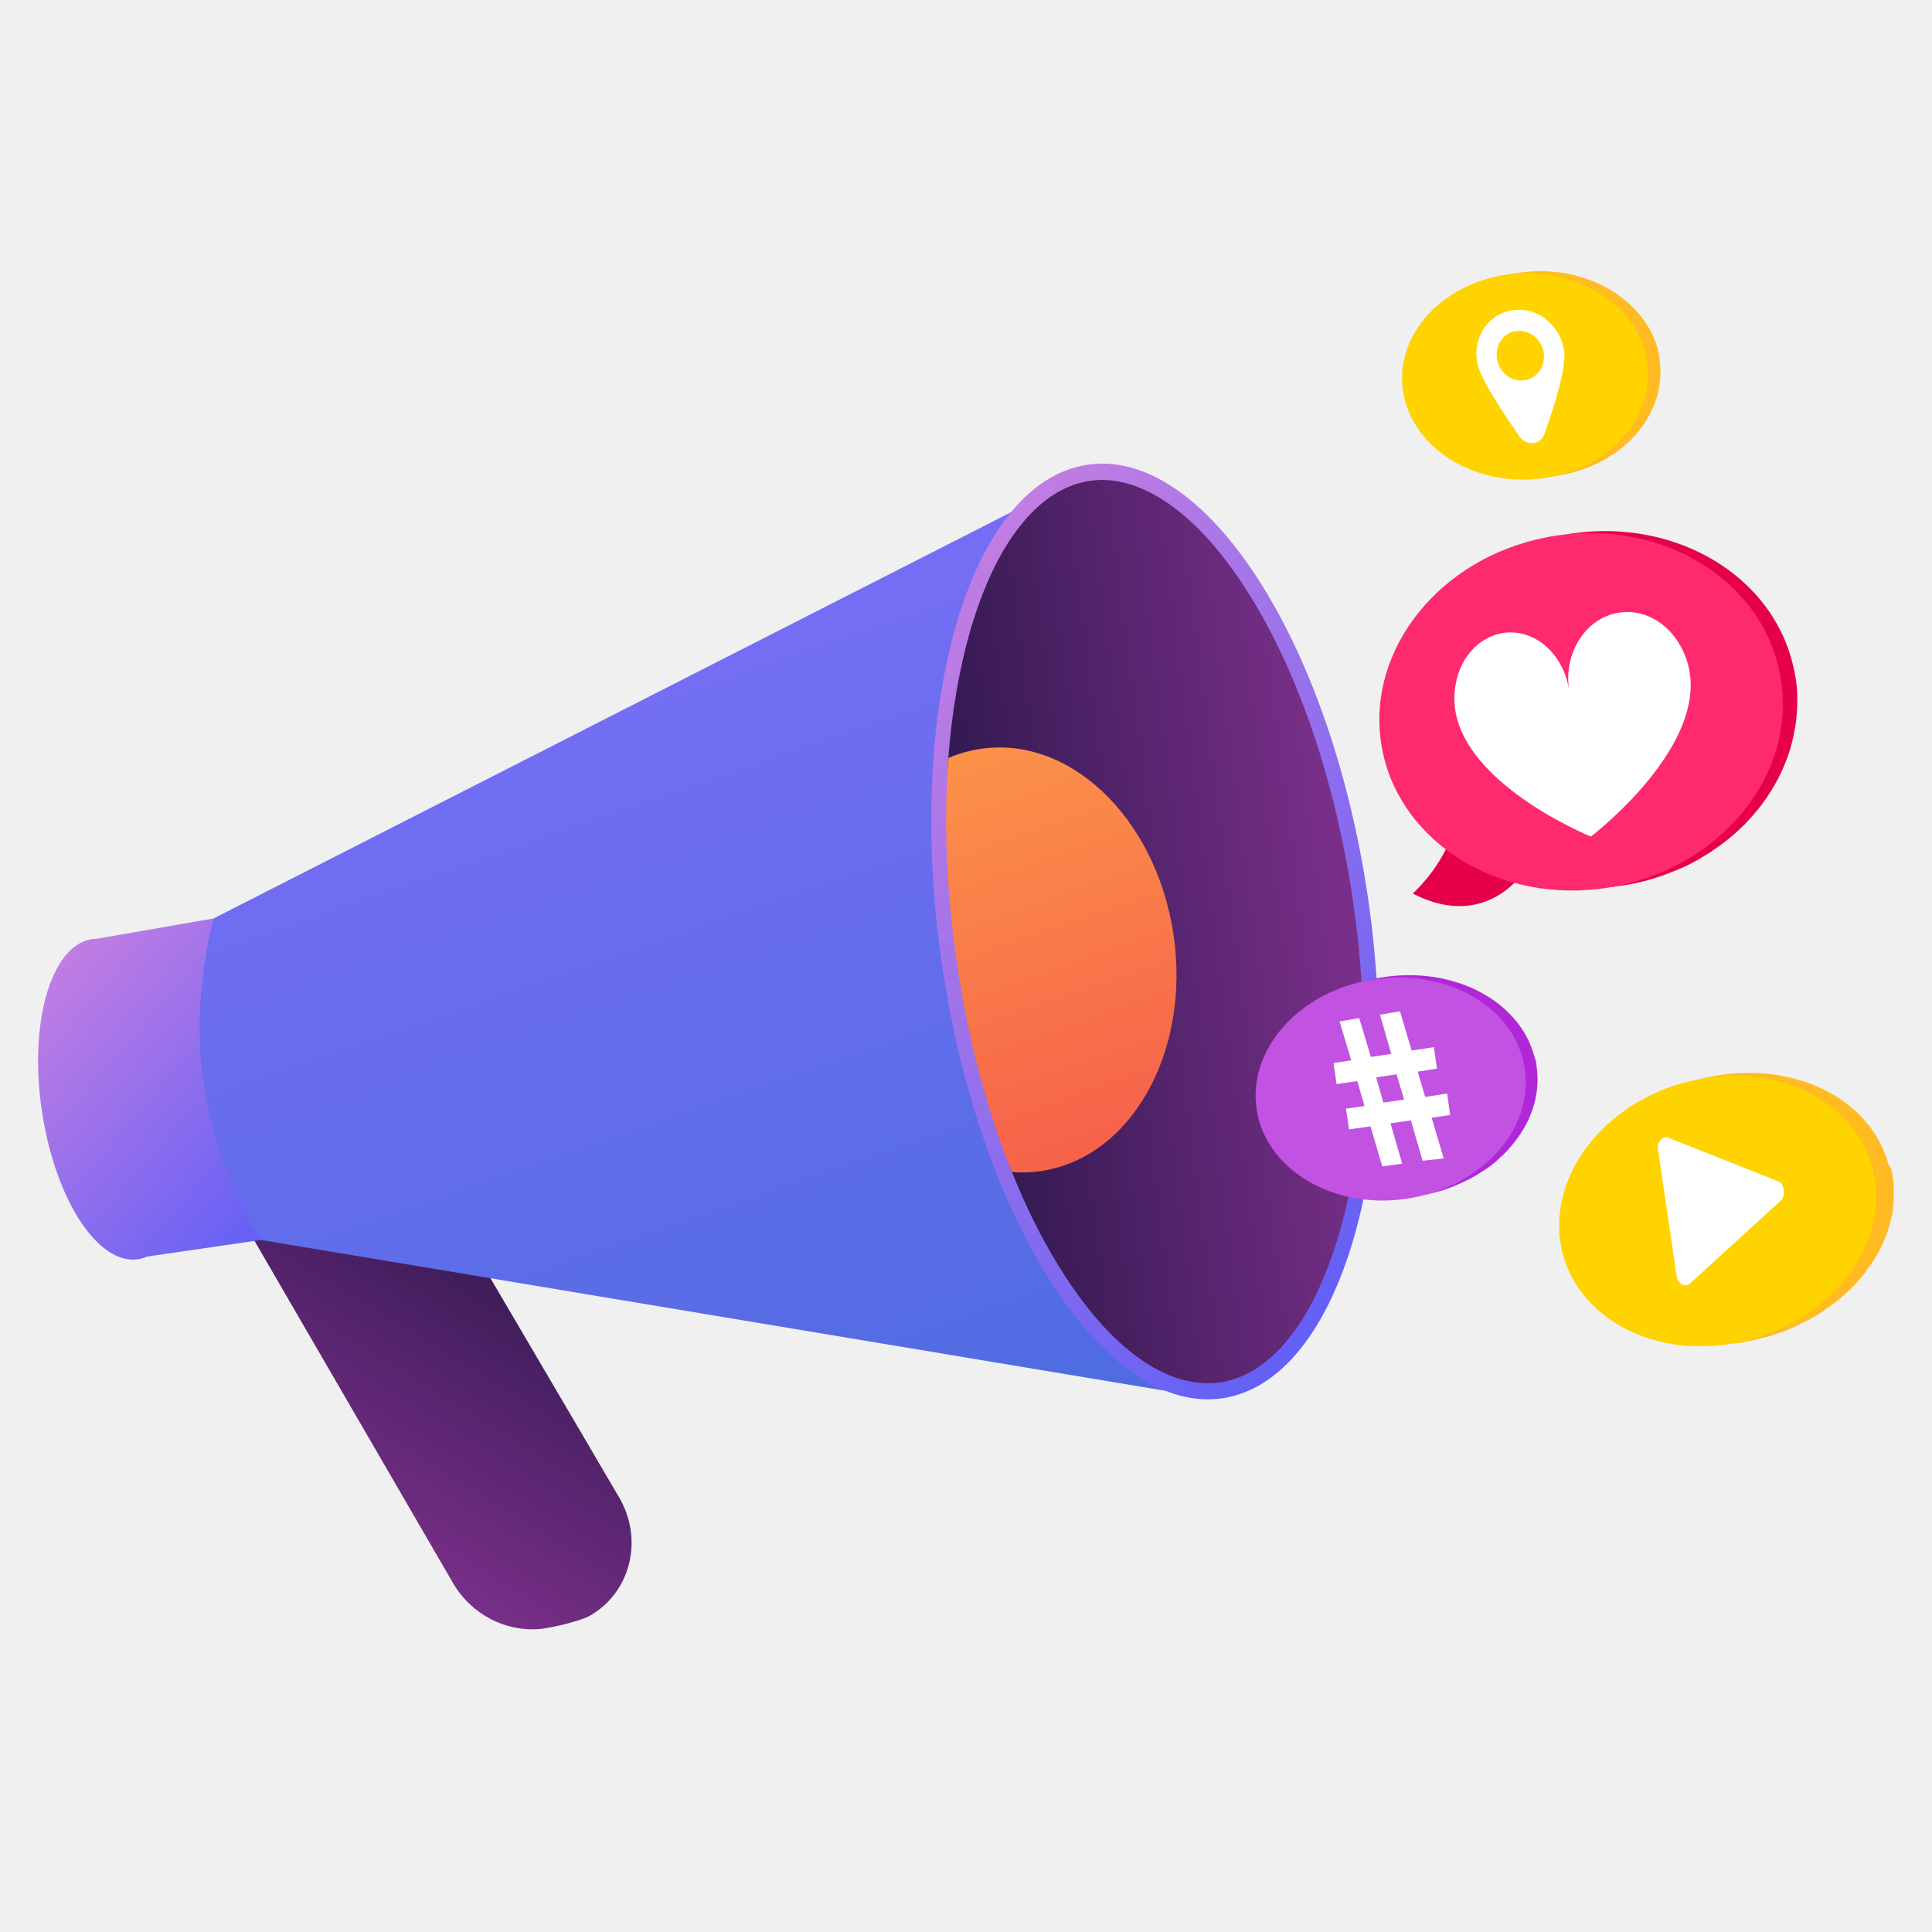
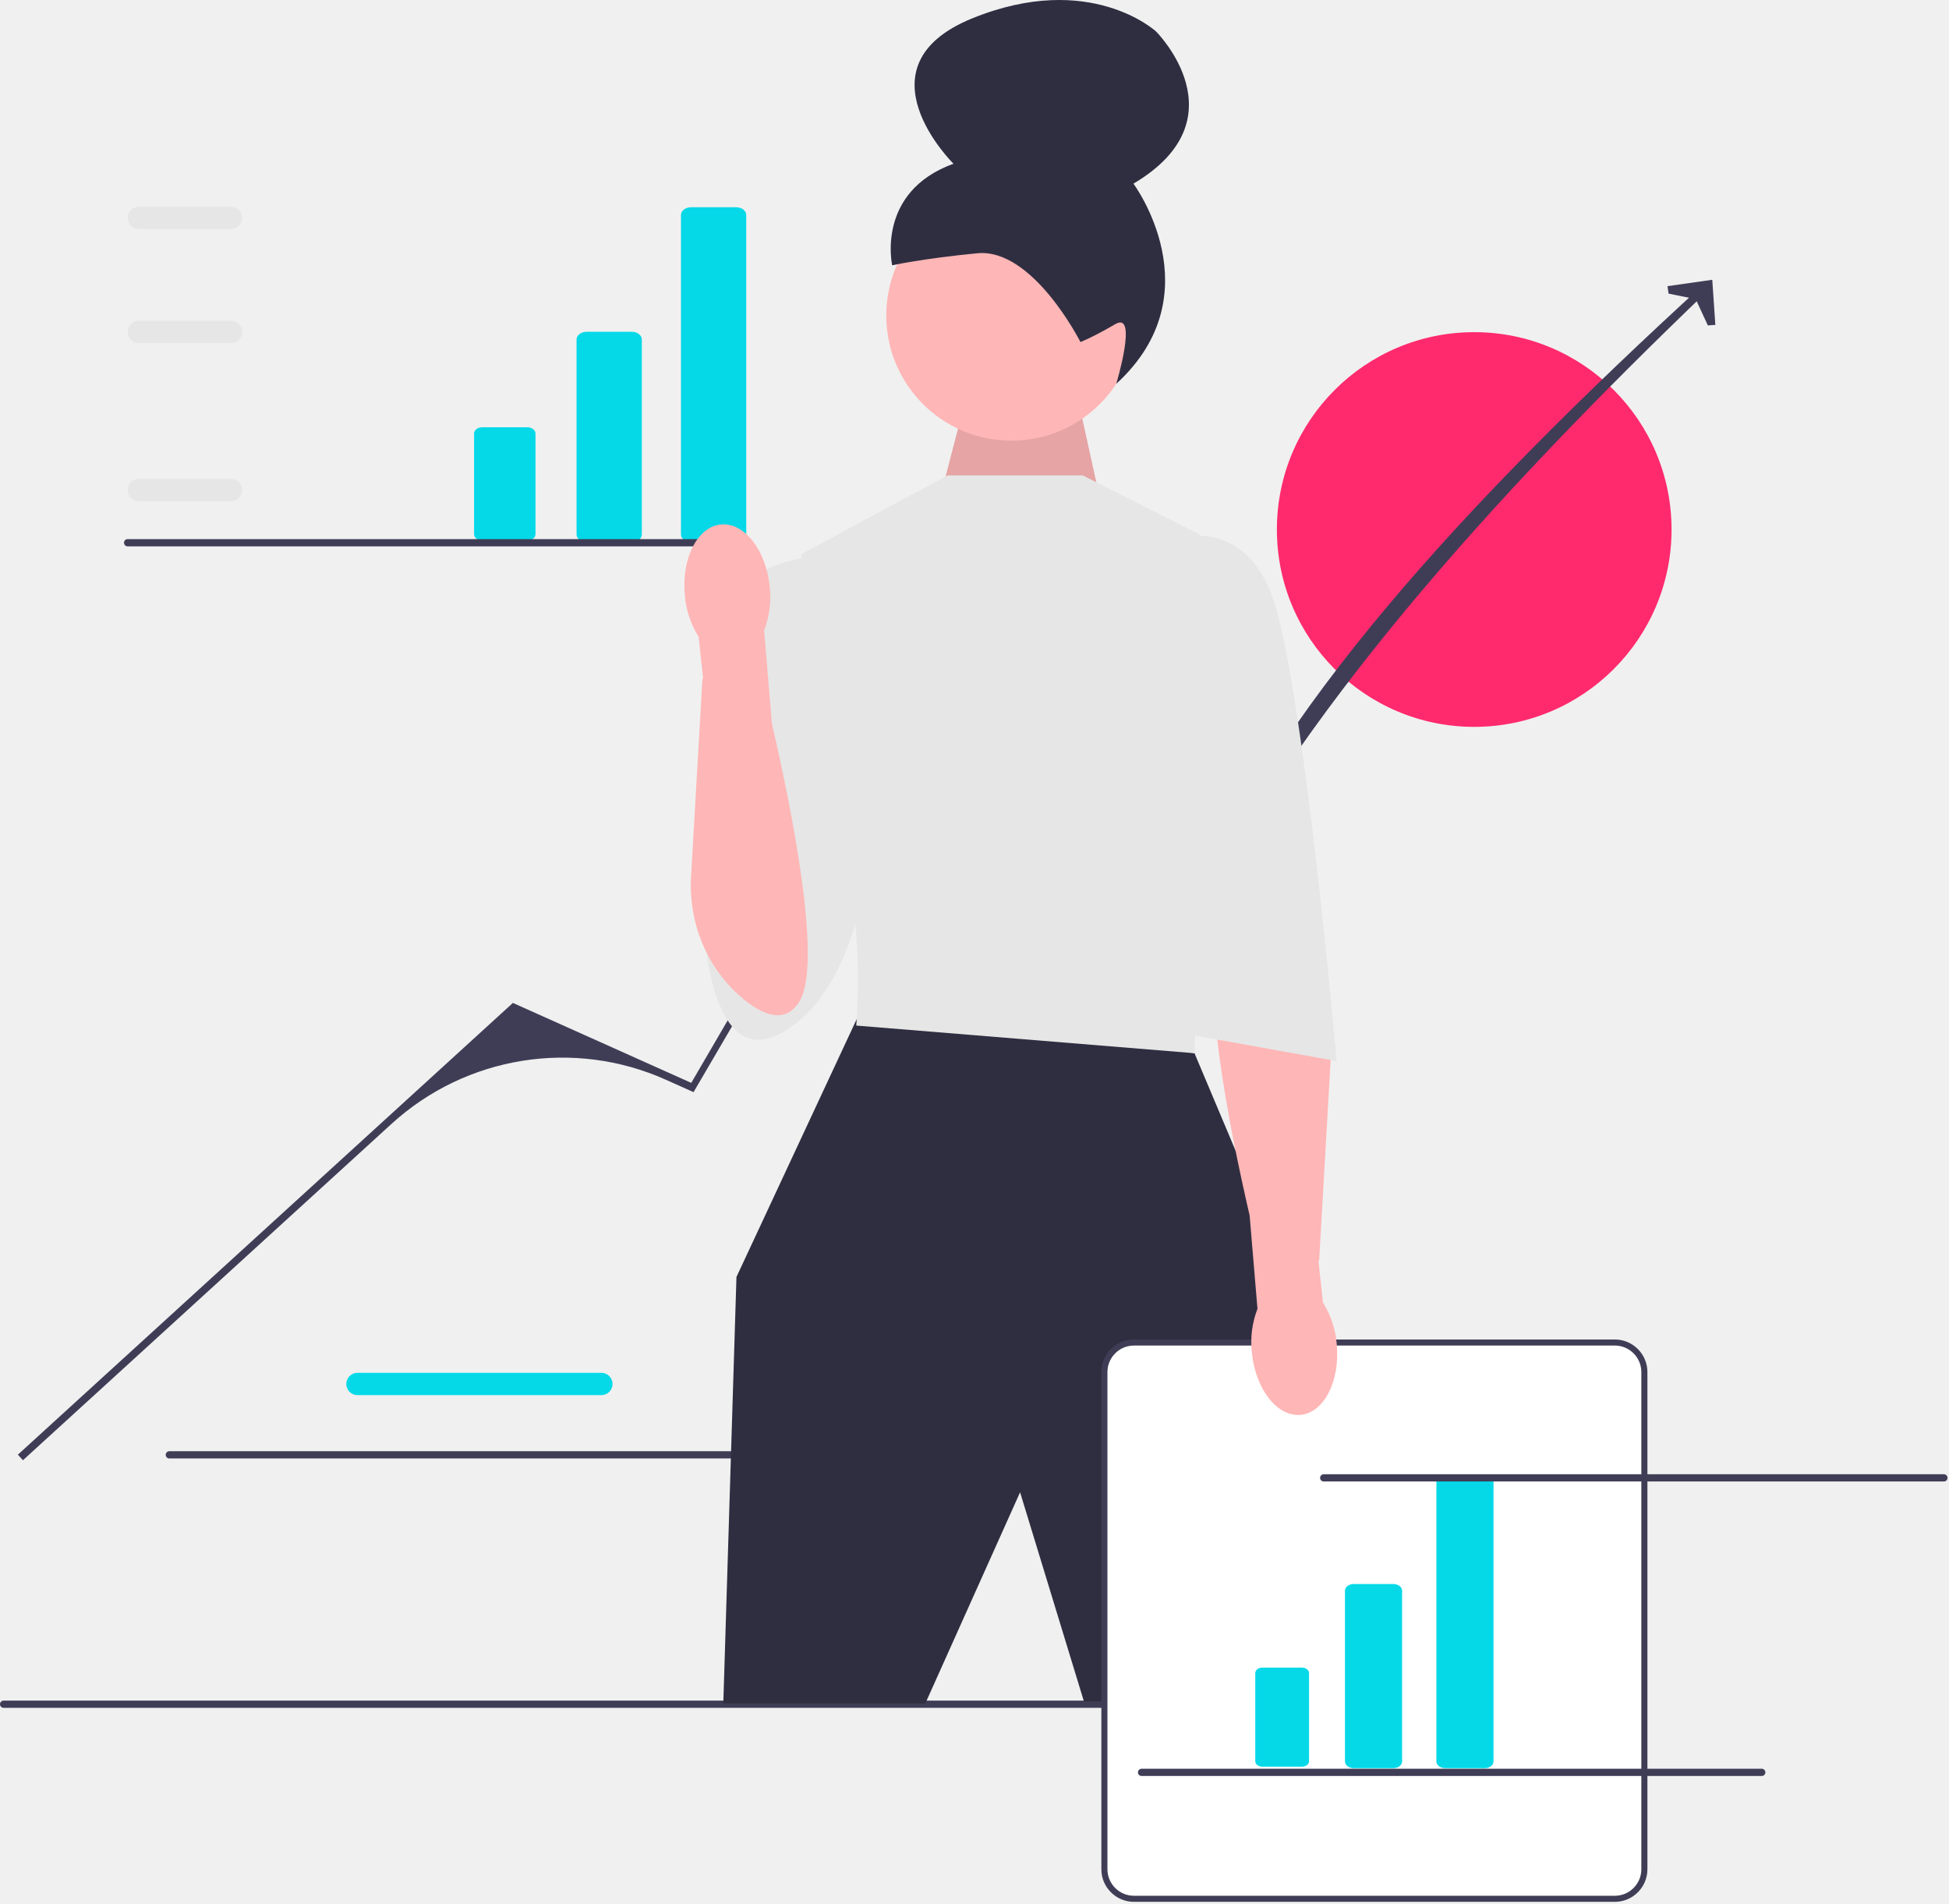
- <svg xmlns="http://www.w3.org/2000/svg" width="512" height="512" viewBox="0 0 512 512" fill="none">
-   <path d="M143.1 431.701C134.2 432.501 125 428.001 120.1 419.601L51 300.501C44.7 289.701 47.9 275.701 58.3 269.201C68.7 262.701 86.9 265.401 93.3 276.301L164 396.701C170.7 408.001 167.1 422.201 156.1 428.301C153.4 429.701 146.1 431.401 143.1 431.701Z" fill="url(#paint0_linear_110_556)" />
-   <path opacity="0.3" d="M58.2 269.201C68.6 262.701 86.8 265.401 93.2 276.301L157.9 386.301C149.7 385.501 140.3 387.201 130.1 380.301C113.1 368.901 117.8 350.001 103.7 336.201C97.2 329.901 86.1 323.901 65.3 325.001L51 300.501C44.6 289.701 47.9 275.701 58.2 269.201Z" fill="url(#paint1_linear_110_556)" />
-   <path d="M24.2 248.9C24.6 248.8 25.1 248.8 25.5 248.8L56.6 243.4L69.2 328.6L39 333C38.3 333.3 37.5 333.6 36.7 333.7C26 335.4 14.6 317.9 11.1 294.4C7.6 271.1 13.5 250.7 24.2 248.9Z" fill="url(#paint2_linear_110_556)" />
-   <path d="M56.601 243.399C49.001 273.699 53.101 301.999 69.201 328.599L312.701 369.199L279.801 129.699L56.601 243.399Z" fill="url(#paint3_linear_110_556)" />
-   <path opacity="0.3" d="M239.6 309.1C216.3 303.9 204.4 271.4 178.7 274.4C158.5 276.8 155.5 298.299 135.4 299.299C114.9 300.299 108.2 278 84.4 273.7C73.6 271.7 63 274.1 53 278.9C54.1 296.1 59.4 312.6 69 328.6L312.5 369.2L286.8 290.2C266.1 307.9 251 311.6 239.6 309.1Z" fill="url(#paint4_linear_110_556)" />
-   <path d="M249.7 256C259.8 324.3 293.2 375.5 324.3 370.5C355.5 365.4 372.5 306 362.5 237.7C352.4 169.4 319 118.2 287.9 123.2C256.7 128.2 239.6 187.7 249.7 256Z" fill="url(#paint5_linear_110_556)" />
-   <path d="M323.7 366.299C330.3 365.199 336.4 361.199 341.7 354.499C347.2 347.599 351.6 338.199 355 326.599C362 302.099 363.3 270.799 358.5 238.399C353.7 205.999 343.5 176.499 329.7 155.399C323.2 145.399 316.2 137.799 309 132.999C301.9 128.299 295 126.399 288.4 127.499C281.8 128.599 275.7 132.599 270.4 139.299C264.9 146.199 260.5 155.599 257.1 167.199C254.2 177.399 252.2 188.899 251.3 201.099C250 218.099 263.2 233.499 266 252.299C269 272.399 261.6 294.399 268.3 310.899C272.4 321.099 277.1 330.299 282.4 338.399C288.9 348.399 295.9 355.999 303.1 360.799C310.1 365.499 317.1 367.299 323.7 366.299Z" fill="url(#paint6_linear_110_556)" />
-   <mask id="mask0_110_556" style="mask-type:luminance" maskUnits="userSpaceOnUse" x="250" y="127" width="112" height="240">
-     <path d="M323.7 366.299C330.3 365.199 336.4 361.199 341.7 354.499C347.2 347.599 351.6 338.199 355 326.599C362 302.099 363.3 270.799 358.5 238.399C353.7 205.999 343.5 176.499 329.7 155.399C323.2 145.399 316.2 137.799 309 132.999C301.9 128.299 295 126.399 288.4 127.499C281.8 128.599 275.7 132.599 270.4 139.299C264.9 146.199 260.5 155.599 257.1 167.199C250.1 191.699 248.8 222.999 253.6 255.399C258.4 287.799 268.6 317.299 282.4 338.399C288.9 348.399 295.9 355.999 303.1 360.799C310.1 365.499 317.1 367.299 323.7 366.299Z" fill="white" />
-   </mask>
-   <g mask="url(#mask0_110_556)">
-     <path d="M311 247.7C315.6 279 299.6 307.1 275.5 310.4C251.8 313.6 229.2 291.5 224.7 261.1C220.2 230.6 235.4 202.7 259 198.6C282.9 194.4 306.3 216.3 311 247.7Z" fill="url(#paint7_linear_110_556)" />
+ <svg xmlns="http://www.w3.org/2000/svg" width="642" height="627" viewBox="0 0 642 627" fill="none">
+   <g clip-path="url(#clip0_126_2)">
+     <path d="M198.102 459.504H117.745C115.719 459.504 114.07 457.856 114.07 455.83C114.07 453.804 115.719 452.156 117.745 452.156H198.102C200.128 452.156 201.775 453.804 201.775 455.83C201.775 457.856 200.128 459.504 198.102 459.504Z" fill="#05D9E8" />
+     <path d="M54.588 479.17C54.588 479.831 55.118 480.36 55.778 480.36H260.068C260.728 480.36 261.258 479.831 261.258 479.17C261.258 478.511 260.728 477.98 260.068 477.98H55.778C55.118 477.98 54.588 478.511 54.588 479.17Z" fill="#3F3D56" />
+     <path d="M485.607 239.402C521.506 239.402 550.607 210.301 550.607 174.402C550.607 138.504 521.506 109.402 485.607 109.402C449.709 109.402 420.607 138.504 420.607 174.402C420.607 210.301 449.709 239.402 485.607 239.402Z" fill="#FF2A6D" />
+     <path d="M0 561.307C0 561.967 0.53 562.497 1.19 562.497H523.48C524.14 562.497 524.67 561.967 524.67 561.307C524.67 560.647 524.14 560.117 523.48 560.117H1.19C0.53 560.117 0 560.647 0 561.307Z" fill="#3F3D56" />
+     <path d="M7.555 480.948L5.884 479.118L168.948 330.321L227.696 356.657L291.137 247.863L343.259 222.74L391.551 303.227C417.624 235.728 483.011 165.109 561.362 93.461L563.289 95.022C489.804 165.376 426.93 236.05 391.249 307.542L346.58 232.875C344.47 229.347 340.035 227.985 336.308 229.719C307.818 242.976 284.054 264.615 268.194 291.742L228.454 359.713L219.383 355.647C189.045 342.047 153.529 347.747 128.97 370.157L7.555 480.948Z" fill="#3F3D56" />
+     <path d="M565.038 107.007L562.562 107.179L558.568 98.521L549.624 96.705L549.276 94.248L564.02 92.152L565.038 107.007Z" fill="#3F3D56" />
+     <path d="M310.685 159.98L319.45 126.283L353.597 124.641L363.813 171.091L310.685 159.98Z" fill="#FFB6B6" />
+     <path opacity="0.1" d="M310.685 159.98L319.45 126.283L353.597 124.641L363.813 171.091L310.685 159.98Z" fill="black" />
+     <path d="M333.154 145.14C355.917 145.14 374.37 126.686 374.37 103.923C374.37 81.16 355.917 62.707 333.154 62.707C310.391 62.707 291.938 81.16 291.938 103.923C291.938 126.686 310.391 145.14 333.154 145.14Z" fill="#FFB6B6" />
+     <path d="M355.894 112.649C355.894 112.649 340.237 81.626 321.892 83.417C303.546 85.208 293.882 87.386 293.882 87.386C293.882 87.386 288.436 63.225 314.074 53.931C314.074 53.931 281.476 21.797 320.287 6.034C359.098 -9.729 380.815 10.375 380.815 10.375C380.815 10.375 409.544 39.054 373.361 60.489C373.361 60.489 400.228 96.628 367.7 126.415C367.7 126.415 374.975 102.311 367.384 106.756C359.792 111.201 355.894 112.649 355.894 112.649Z" fill="#2F2E41" />
+     <path d="M287.678 330.41L282.196 335.665L242.588 420.59L238.253 561.062H304.799L336.015 491.498L357.047 560.39H416.881L430.752 435.331L393.466 346.885L287.678 330.41Z" fill="#2F2E41" />
+     <path d="M356.614 156.555H312.173L263.833 182.568L275.105 232.86C275.105 232.86 272.504 263.209 278.574 285.754C284.644 308.299 282.042 337.781 282.042 337.781L393.466 346.886L396.935 244.566L395.2 176.065L356.614 156.555Z" fill="#E6E6E6" />
+     <path d="M271.204 183.004C271.204 183.004 244.323 183.871 239.988 201.213C235.652 218.555 232.184 307.868 232.184 307.868C232.184 307.868 234.785 360.864 263.833 335.667C292.881 310.469 290.28 234.163 290.28 234.163L271.204 183.004Z" fill="#E6E6E6" />
+     <path d="M531.927 625.393H373.519C368.154 625.393 363.789 621.029 363.789 615.663V451.905C363.789 446.54 368.154 442.176 373.519 442.176H531.927C537.293 442.176 541.657 446.54 541.657 451.905V615.663C541.657 621.029 537.293 625.393 531.927 625.393Z" fill="white" />
+     <path d="M531.927 626.393H373.518C367.602 626.393 362.788 621.58 362.788 615.664V451.905C362.788 445.989 367.602 441.176 373.518 441.176H531.927C537.843 441.176 542.656 445.989 542.656 451.905V615.664C542.656 621.58 537.843 626.393 531.927 626.393ZM373.518 443.176C368.704 443.176 364.788 447.092 364.788 451.905V615.664C364.788 620.477 368.704 624.393 373.518 624.393H531.927C536.74 624.393 540.656 620.477 540.656 615.664V451.905C540.656 447.092 536.74 443.176 531.927 443.176H373.518Z" fill="#3F3D56" />
+     <path d="M458.974 582.373H445.918C444.328 582.373 443.035 581.375 443.035 580.148V523.936C443.035 522.709 444.328 521.711 445.918 521.711H458.974C460.564 521.711 461.857 522.709 461.857 523.936V580.148C461.857 581.375 460.564 582.373 458.974 582.373Z" fill="#05D9E8" />
+     <path d="M415.81 549.246C414.525 549.246 413.48 550.053 413.48 551.044V580.084C413.48 581.075 414.525 581.882 415.81 581.882H428.866C430.15 581.882 431.195 581.075 431.195 580.084V551.044C431.195 550.053 430.15 549.246 428.866 549.246H415.81Z" fill="#05D9E8" />
+     <path d="M489.082 582.372H476.026C474.437 582.372 473.144 581.374 473.144 580.146V488.026C473.144 486.799 474.437 485.801 476.026 485.801H489.082C490.672 485.801 491.965 486.799 491.965 488.026V580.146C491.965 581.374 490.672 582.372 489.082 582.372Z" fill="#05D9E8" />
+     <path d="M208.125 178.575H193.211C191.395 178.575 189.918 177.434 189.918 176.033V111.823C189.918 110.421 191.395 109.281 193.211 109.281H208.125C209.941 109.281 211.418 110.421 211.418 111.823V176.033C211.418 177.434 209.941 178.575 208.125 178.575Z" fill="#05D9E8" />
+     <path d="M158.819 140.734C157.352 140.734 156.158 141.656 156.158 142.788V175.96C156.158 177.092 157.352 178.014 158.819 178.014H173.733C175.2 178.014 176.393 177.092 176.393 175.96V142.788C176.393 141.656 175.2 140.734 173.733 140.734H158.819Z" fill="#05D9E8" />
+     <path d="M242.517 178.573H227.604C225.788 178.573 224.311 177.433 224.311 176.032V70.803C224.311 69.402 225.788 68.262 227.604 68.262H242.517C244.333 68.262 245.81 69.402 245.81 70.803V176.032C245.81 177.433 244.333 178.573 242.517 178.573Z" fill="#05D9E8" />
+     <path d="M428.438 466.001C436.162 465.261 441.482 454.823 440.319 442.681C439.922 437.824 438.367 433.133 435.784 429.001L434.296 415.259L434.524 415.19L438.266 350.032C439.136 334.882 433.139 319.995 421.585 310.158C414.711 304.305 407.379 301.342 402.664 308.737C394.84 321.006 404.974 371.583 411.629 400.338L414.209 431.066C412.457 435.615 411.819 440.517 412.35 445.362C413.51 457.5 420.713 466.74 428.438 466.001Z" fill="#FFB6B6" />
+     <path d="M385.662 177.801C385.662 177.801 408.207 169.13 418.612 195.144C429.018 221.157 440.29 349.489 440.29 349.489L387.396 339.951L385.662 177.801Z" fill="#E6E6E6" />
+     <path d="M76.092 165.078H45.735C43.709 165.078 42.06 163.43 42.06 161.404C42.06 159.378 43.709 157.73 45.735 157.73H76.092C78.118 157.73 79.765 159.378 79.765 161.404C79.765 163.43 78.118 165.078 76.092 165.078Z" fill="#E6E6E6" />
+     <path d="M76.092 113H45.735C43.709 113 42.06 111.352 42.06 109.326C42.06 107.3 43.709 105.652 45.735 105.652H76.092C78.118 105.652 79.765 107.3 79.765 109.326C79.765 111.352 78.118 113 76.092 113Z" fill="#E6E6E6" />
+     <path d="M76.092 75.442H45.735C43.709 75.442 42.06 73.793 42.06 71.767C42.06 69.741 43.709 68.094 45.735 68.094H76.092C78.118 68.094 79.765 69.741 79.765 71.767C79.765 73.793 78.118 75.442 76.092 75.442Z" fill="#E6E6E6" />
+     <path d="M40.843 178.756C40.843 179.416 41.373 179.946 42.033 179.946H246.323C246.983 179.946 247.513 179.416 247.513 178.756C247.513 178.096 246.983 177.566 246.323 177.566H42.033C41.373 177.566 40.843 178.096 40.843 178.756Z" fill="#3F3D56" />
+     <path d="M434.843 486.753C434.843 487.413 435.373 487.943 436.033 487.943H640.323C640.983 487.943 641.513 487.413 641.513 486.753C641.513 486.093 640.983 485.562 640.323 485.562H436.033C435.373 485.562 434.843 486.093 434.843 486.753Z" fill="#3F3D56" />
+     <path d="M374.843 583.753C374.843 584.413 375.373 584.943 376.033 584.943H580.323C580.983 584.943 581.513 584.413 581.513 583.753C581.513 583.093 580.983 582.562 580.323 582.562H376.033C375.373 582.562 374.843 583.093 374.843 583.753Z" fill="#3F3D56" />
+     <path d="M237.467 172.737C229.742 173.476 224.423 183.915 225.585 196.057C225.983 200.914 227.538 205.604 230.12 209.737L231.609 223.479L231.381 223.547L227.639 288.705C226.769 303.855 232.766 318.742 244.32 328.58C251.193 334.432 258.526 337.395 263.241 330.001C271.065 317.731 260.93 267.154 254.275 238.399L251.695 207.672C253.448 203.123 254.086 198.221 253.555 193.375C252.395 181.237 245.191 171.997 237.467 172.737Z" fill="#FFB6B6" />
  </g>
-   <path d="M374.4 236.799C374.4 236.799 381.1 230.799 384.3 222.499C376.6 215.699 371.3 206.699 369.8 196.399C366.2 171.699 385.2 147.399 413.6 141.899C442.6 136.199 470.4 152.099 475.5 177.799C475.6 178.099 475.6 178.399 475.7 178.799V178.899C475.8 179.199 475.8 179.499 475.9 179.899C476.1 181.399 476.3 182.799 476.3 184.299V186.199C476.3 187.399 476.2 188.699 476.1 189.899C476 190.499 476 191.099 475.9 191.699C475.8 192.099 475.8 192.499 475.7 192.899C474.2 202.299 469.5 211.099 462.6 218.199C462.5 218.399 462.3 218.499 462.2 218.599C459.8 220.999 457.2 223.199 454.3 225.099C454.1 225.199 453.9 225.299 453.8 225.499L449.9 227.899C449.3 228.199 448.7 228.499 448.2 228.799L447 229.399C446.4 229.699 445.8 229.999 445.2 230.199C444.8 230.399 444.4 230.599 444 230.699C438.8 232.899 433.3 234.399 427.4 234.999C427 235.099 426.5 235.099 426.1 235.099H425.7C425.4 235.099 425.1 235.199 424.8 235.199H424.4C424.1 235.199 423.8 235.199 423.5 235.299H418.2C414.8 235.199 411.4 234.799 408.2 234.099C406.3 233.699 404.4 233.199 402.6 232.599C399 236.799 389.5 244.599 374.4 236.799Z" fill="#E60049" />
-   <path d="M366 196.799C369.6 221.499 394.9 238.899 423.5 235.599C453.6 232.099 476 207.299 472 180.399C468 153.499 439.5 136.599 409.8 142.399C381.4 147.899 362.3 172.199 366 196.799Z" fill="#FF2A6D" />
-   <path d="M385.799 181.2C386.999 174.4 391.7 169 398 167.8C406.3 166.3 414.299 173 415.799 182.8C414.399 173.1 420.099 163.9 428.799 162.4C435.499 161.2 441.999 165 445.399 171.3C457.999 194 421.6 221.7 421.6 221.7C421.6 221.7 381.099 205.3 385.799 181.2Z" fill="white" />
-   <path d="M403.1 72.2C419.2 70.1 434.2 78.2 438.8 90.8C439 91.5 439.3 92.2 439.4 92.9V93C439.5 93.3 439.6 93.7 439.6 94V94.2C439.7 94.5 439.7 94.9 439.8 95.3C442 110.4 429 124.3 411 126.3C410.5 126.4 410 126.4 409.6 126.4H409.5C409 126.4 408.6 126.5 408.1 126.5H404.8C404.4 126.5 404 126.5 403.6 126.4H403.4C403 126.4 402.6 126.3 402.2 126.3H402C401.6 126.3 401.3 126.2 400.9 126.1H400.6C400.2 126 399.9 126 399.5 125.9H399.3C386.7 123.3 376.9 114.5 375.2 103.2C373 88.3 385.4 74.5 403.1 72.2Z" fill="#FFBB21" />
-   <path d="M371.8 103.599C374 118.299 390 128.799 407.7 126.899C425.7 124.999 438.8 111.099 436.5 95.9C434.3 80.799 417.7 70.4 399.7 72.7C382 75.1 369.6 88.9 371.8 103.599Z" fill="#FFD300" />
-   <path d="M391.399 95.7C391.999 100 398.399 109.5 402.699 115.7C404.499 118.3 408.299 117.9 409.299 115C411.799 108 415.199 97.3 414.499 92.9C413.499 86.2 407.499 81.3 401.099 82.2C394.699 82.9 390.399 89 391.399 95.7ZM396.699 95C396.199 91.4 398.499 88.1 401.899 87.7C405.299 87.3 408.599 89.9 409.099 93.5C409.599 97.1 407.299 100.4 403.799 100.8C400.399 101.2 397.199 98.6 396.699 95Z" fill="white" />
-   <path d="M501.1 309.5C501.1 309.6 501.2 309.8 501.2 309.9C501.2 310 501.3 310.1 501.3 310.3C501.3 310.5 501.4 310.7 501.4 310.8C501.4 310.9 501.4 311 501.5 311.1C501.5 311.4 501.6 311.7 501.6 311.9C501.8 313.1 501.9 314.4 501.9 315.6C501.9 317.7 501.8 319.9 501.4 322C501.3 322.3 501.3 322.6 501.2 322.9C500.9 324.1 500.6 325.3 500.2 326.4C499.3 329 498.1 331.6 496.5 334C496.2 334.5 495.8 335.1 495.4 335.6C495 336.1 494.7 336.6 494.3 337.2C492.7 339.3 490.9 341.2 488.9 343C488.7 343.2 488.4 343.4 488.1 343.7C487.6 344.1 487.1 344.6 486.5 345C484.6 346.5 482.6 347.9 480.5 349.1C479.9 349.5 479.3 349.8 478.6 350.1C478 350.4 477.3 350.7 476.7 351.1C476.1 351.4 475.4 351.7 474.7 352C471.1 353.6 467.1 354.7 463 355.5C462.6 355.6 462.3 355.6 461.9 355.7C461.8 355.7 461.7 355.7 461.6 355.8C461.4 355.8 461.1 355.9 460.9 355.9H460.5C460.3 355.9 460.1 356 459.8 356H459.4C459.2 356 459 356 458.7 356.1H458.3C458.1 356.1 457.9 356.1 457.6 356.2H453.2C451.2 356.2 449.2 356 447.3 355.8C430.9 353.6 418.1 343.2 415.9 328.6C413.1 309.7 429.3 290.5 452.5 285.5C474.9 280.7 495.8 291 500.5 308.7C500.5 308.8 500.6 308.9 500.6 309C501 309.3 501.1 309.4 501.1 309.5Z" fill="#FFBB21" />
-   <path d="M413.5 329.1C416.3 348 436.7 360.1 459.5 356C482.8 351.8 499.8 332.4 496.9 312.8C494 293.1 472.4 281.3 449.2 286.2C426.5 291 410.7 310.2 413.5 329.1Z" fill="#FFD300" />
-   <path d="M439.4 304.699L444.3 338.099C444.6 340.199 446.5 341.299 447.9 340.099L471.9 318.199C473.4 316.799 472.9 313.699 471.1 312.999L442.1 301.499C440.6 300.799 439.1 302.599 439.4 304.699Z" fill="white" />
-   <path d="M372.6 317.5H367C365 317.4 363 317.2 361.1 316.9C347.2 314.5 336.5 305.4 334.7 293.4C332.4 277.8 346 262.4 365.7 259.1C384.8 255.8 402.6 265 406.6 279.9C406.6 280 406.6 280.1 406.7 280.1C406.7 280.2 406.8 280.3 406.8 280.5C406.8 280.6 406.9 280.7 406.9 280.8C406.9 280.9 406.9 281 407 281.1C407 281.2 407.1 281.4 407.1 281.5V281.8C407.1 282 407.2 282.3 407.2 282.5C408.4 290.5 405.5 298.2 399.9 304.4C399.5 304.8 399.2 305.2 398.8 305.6C398.4 306 398 306.4 397.6 306.7L397 307.3C396.6 307.7 396.2 308 395.7 308.4C395.3 308.7 394.8 309.1 394.4 309.4C394 309.7 393.6 310 393.2 310.2C391 311.7 388.5 313 385.9 314.1L384.4 314.7C381.3 315.9 377.9 316.7 374.4 317.1C374.1 317.1 373.8 317.2 373.5 317.2H373.2C373 317.5 372.8 317.5 372.6 317.5Z" fill="#B226D9" />
-   <path d="M333 293.9C335.3 309.5 352.5 320.3 371.9 317.8C391.9 315.2 406.5 299.8 404.1 283.3C401.7 266.8 383.2 256.3 363.3 259.7C344.1 262.9 330.7 278.2 333 293.9Z" fill="#C252E1" />
-   <path d="M377 307.6L373.9 296.9L368.5 297.7L371.6 308.4L366.3 309.1L363.2 298.5L357.5 299.3L356.7 293.8L361.6 293.1L359.7 286.5L354.2 287.3L353.4 281.7L358.1 281L355 270.7L360.2 269.8L363.3 280.1L368.7 279.3L365.7 268.9L371 268L374.1 278.4L380 277.5L380.8 283.2L375.7 284L377.7 290.7L383.5 289.8L384.3 295.5L379.4 296.2L382.6 307L377 307.6ZM372.1 291.4L370.1 284.7L364.7 285.5L366.6 292.2L372.1 291.4Z" fill="white" />
  <defs>
-     <linearGradient id="paint0_linear_110_556" x1="136.552" y1="300.624" x2="77.422" y2="397.174" gradientUnits="userSpaceOnUse">
-       <stop stop-color="#231444" />
-       <stop offset="1" stop-color="#792F89" />
-     </linearGradient>
-     <linearGradient id="paint1_linear_110_556" x1="126.684" y1="294.58" x2="67.155" y2="391.78" gradientUnits="userSpaceOnUse">
-       <stop stop-color="#231444" />
-       <stop offset="1" stop-color="#792F89" />
-     </linearGradient>
-     <linearGradient id="paint2_linear_110_556" x1="11.228" y1="260.289" x2="78.128" y2="318.226" gradientUnits="userSpaceOnUse">
-       <stop offset="0.004" stop-color="#C07DE3" />
-       <stop offset="1" stop-color="#6360F6" />
-     </linearGradient>
-     <linearGradient id="paint3_linear_110_556" x1="141.602" y1="139.253" x2="264.132" y2="493.92" gradientUnits="userSpaceOnUse">
-       <stop stop-color="#7C6EF9" />
-       <stop offset="0.996" stop-color="#3C6BD7" />
-     </linearGradient>
-     <linearGradient id="paint4_linear_110_556" x1="120.892" y1="149.199" x2="242.237" y2="500.44" gradientUnits="userSpaceOnUse">
-       <stop stop-color="#7C6EF9" />
-       <stop offset="0.996" stop-color="#3C6BD7" />
-     </linearGradient>
-     <linearGradient id="paint5_linear_110_556" x1="229.349" y1="180.248" x2="382.942" y2="313.26" gradientUnits="userSpaceOnUse">
-       <stop offset="0.004" stop-color="#C07DE3" />
-       <stop offset="1" stop-color="#6360F6" />
-     </linearGradient>
-     <linearGradient id="paint6_linear_110_556" x1="234.719" y1="255.97" x2="355.738" y2="240.353" gradientUnits="userSpaceOnUse">
-       <stop stop-color="#231444" />
-       <stop offset="1" stop-color="#792F89" />
-     </linearGradient>
-     <linearGradient id="paint7_linear_110_556" x1="227.618" y1="139.247" x2="307.461" y2="370.358" gradientUnits="userSpaceOnUse">
-       <stop stop-color="#FFAE49" />
-       <stop offset="0.996" stop-color="#F3454A" />
-     </linearGradient>
+     <clipPath id="clip0_126_2">
+       <rect width="641.513" height="626.392" fill="white" />
+     </clipPath>
  </defs>
</svg>
